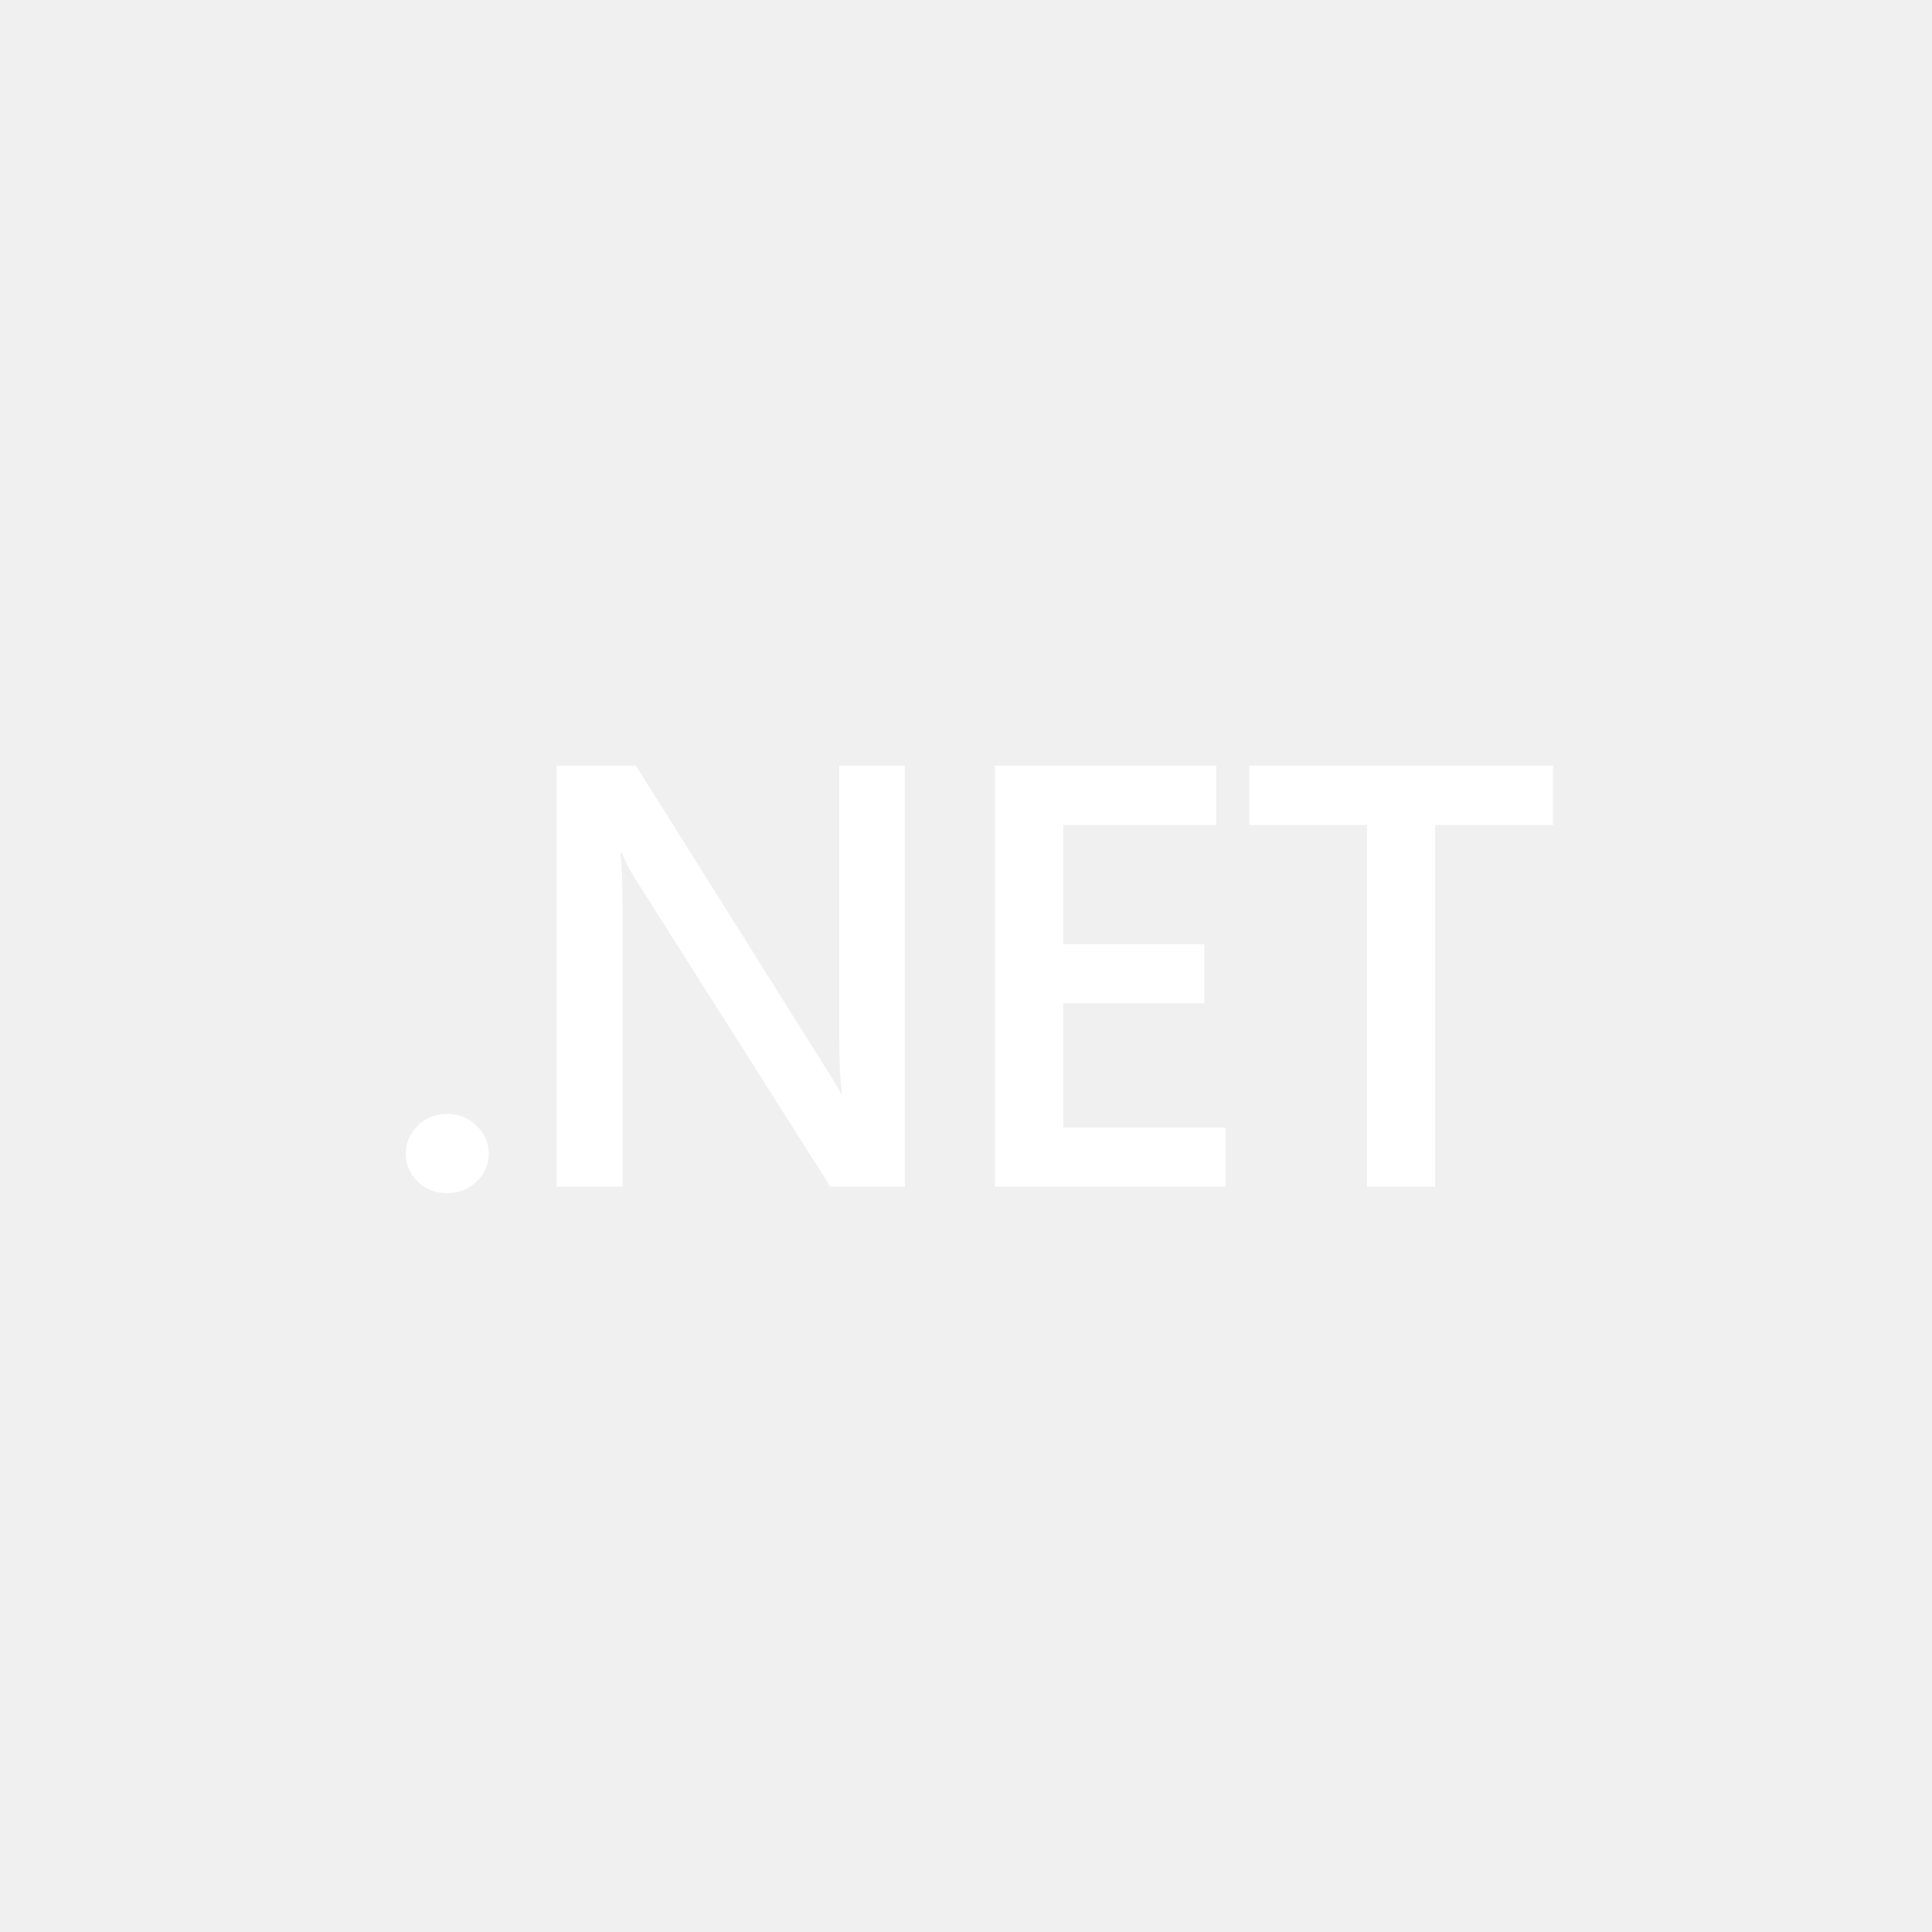
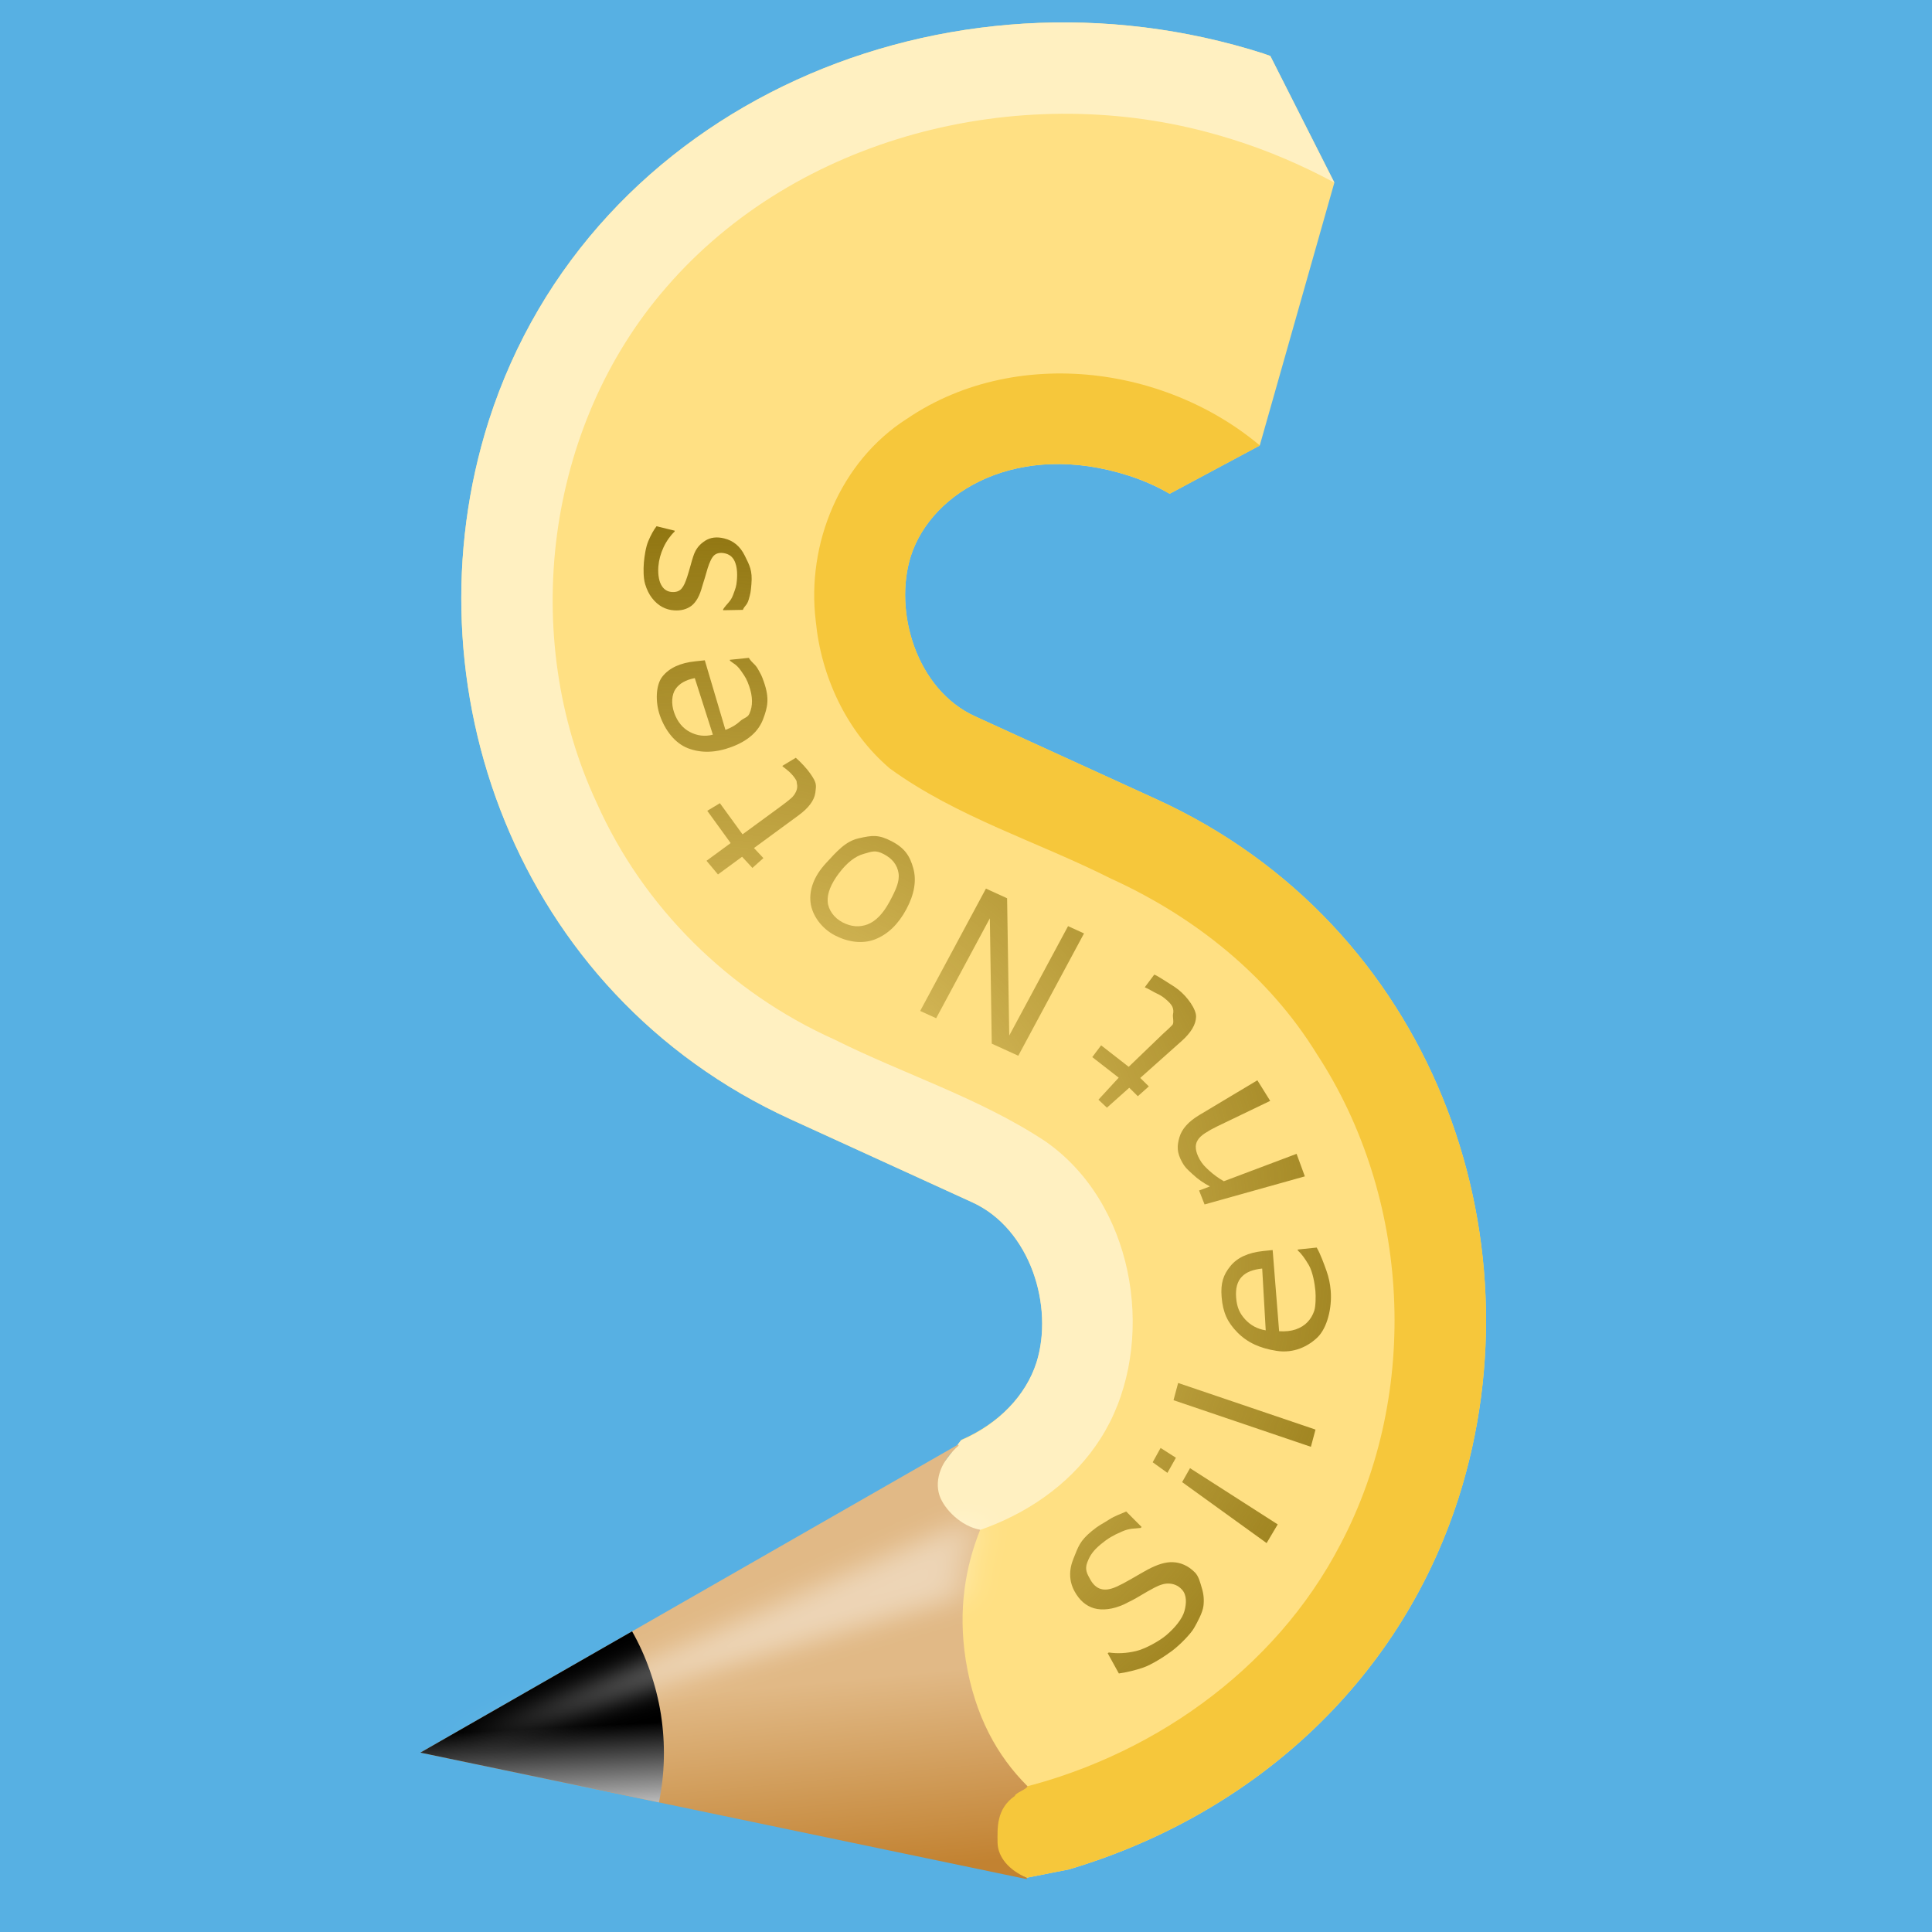
- <svg xmlns="http://www.w3.org/2000/svg" width="456" height="456" viewBox="0 0 456 456" version="1.1" xml:space="preserve" style="fill-rule:evenodd;clip-rule:evenodd;stroke-linejoin:round;stroke-miterlimit:2;">
-   <path d="m 105.5,281.609 c -2.703,0 -5.001,-0.9 -6.893,-2.702 -1.892,-1.848 -2.838,-4.042 -2.838,-6.582 0,-2.587 0.946,-4.804 2.838,-6.652 1.892,-1.848 4.19,-2.772 6.893,-2.772 2.748,0 5.068,0.924 6.96,2.772 1.937,1.848 2.906,4.064 2.906,6.652 0,2.54 -0.968,4.734 -2.906,6.582 -1.892,1.802 -4.212,2.702 -6.96,2.702 z" style="fill:#ffffff;fill-rule:nonzero;stroke-width:0.838" />
-   <path d="M 213.561,280.084 H 195.99 L 149.7,207.054 c -1.171,-1.848 -2.14,-3.765 -2.906,-5.751 h -0.406 c 0.361,2.125 0.541,6.675 0.541,13.65 v 65.132 h -15.543 v -99.36 h 18.719 l 44.737,71.298 c 1.892,2.957 3.109,4.989 3.649,6.098 h 0.27 c -0.45,-2.632 -0.676,-7.09 -0.676,-13.373 v -64.023 h 15.476 z" style="fill:#ffffff;fill-rule:nonzero;stroke-width:0.838" />
-   <path d="m 289.251,280.084 h -54.401 v -99.36 h 52.238 v 13.997 h -36.154 v 28.131 h 33.316 v 13.927 h -33.316 v 29.378 h 38.316 z" style="fill:#ffffff;fill-rule:nonzero;stroke-width:0.838" />
-   <path d="M 366.565,194.721 H 338.722 v 85.363 h -16.084 v -85.363 h -27.775 v -13.997 h 71.701 z" style="fill:#ffffff;fill-rule:nonzero;stroke-width:0.838" />
+ <svg xmlns="http://www.w3.org/2000/svg" xmlns:xlink="http://www.w3.org/1999/xlink" width="55mm" height="55mm" viewBox="0 0 55 55" version="1.1" id="svg1">
+   <defs id="defs1">
+     <linearGradient id="linearGradient4211-1">
+       <stop style="stop-color:#806600;stop-opacity:0;" offset="0" id="stop4213-2" />
+       <stop style="stop-color:#806600;stop-opacity:1;" offset="1" id="stop4215-6" />
+     </linearGradient>
+     <radialGradient xlink:href="#linearGradient4211-1" id="radialGradient1" cx="74.261" cy="205.636" fx="74.261" fy="205.636" r="15.359" gradientTransform="matrix(1.880752,-0.2535528,0.2402226,1.781874,-115.6527,-142.0961)" gradientUnits="userSpaceOnUse" />
+     <radialGradient xlink:href="#linearGradient4211-1" id="radialGradient2" cx="74.261" cy="205.636" fx="74.261" fy="205.636" r="15.359" gradientTransform="matrix(1.880752,-0.2535528,0.2402226,1.781874,-115.6527,-142.0961)" gradientUnits="userSpaceOnUse" />
+     <radialGradient xlink:href="#linearGradient4211-1" id="radialGradient4" cx="74.261" cy="205.636" fx="74.261" fy="205.636" r="15.359" gradientTransform="matrix(1.880752,-0.2535528,0.2402226,1.781874,-115.6527,-142.0961)" gradientUnits="userSpaceOnUse" />
+     <radialGradient xlink:href="#linearGradient4211-1" id="radialGradient6" cx="74.261" cy="205.636" fx="74.261" fy="205.636" r="15.359" gradientTransform="matrix(1.880752,-0.2535528,0.2402226,1.781874,-115.6527,-142.0961)" gradientUnits="userSpaceOnUse" />
+     <radialGradient xlink:href="#linearGradient4211-1" id="radialGradient8" cx="74.261" cy="205.636" fx="74.261" fy="205.636" r="15.359" gradientTransform="matrix(1.880752,-0.2535528,0.2402226,1.781874,-115.6527,-142.0961)" gradientUnits="userSpaceOnUse" />
+     <radialGradient xlink:href="#linearGradient4211-1" id="radialGradient11" cx="74.261" cy="205.636" fx="74.261" fy="205.636" r="15.359" gradientTransform="matrix(1.880752,-0.2535528,0.2402226,1.781874,-115.6527,-142.0961)" gradientUnits="userSpaceOnUse" />
+     <radialGradient xlink:href="#linearGradient4211-1" id="radialGradient12" cx="74.261" cy="205.636" fx="74.261" fy="205.636" r="15.359" gradientTransform="matrix(1.880752,-0.2535528,0.2402226,1.781874,-115.6527,-142.0961)" gradientUnits="userSpaceOnUse" />
+     <radialGradient xlink:href="#linearGradient4211-1" id="radialGradient14" cx="74.261" cy="205.636" fx="74.261" fy="205.636" r="15.359" gradientTransform="matrix(1.880752,-0.2535528,0.2402226,1.781874,-115.6527,-142.0961)" gradientUnits="userSpaceOnUse" />
+     <radialGradient xlink:href="#linearGradient4211-1" id="radialGradient16" cx="74.261" cy="205.636" fx="74.261" fy="205.636" r="15.359" gradientTransform="matrix(1.880752,-0.2535528,0.2402226,1.781874,-115.6527,-142.0961)" gradientUnits="userSpaceOnUse" />
+     <radialGradient xlink:href="#linearGradient4211-1" id="radialGradient18" cx="74.261" cy="205.636" fx="74.261" fy="205.636" r="15.359" gradientTransform="matrix(1.880752,-0.2535528,0.2402226,1.781874,-115.6527,-142.0961)" gradientUnits="userSpaceOnUse" />
+     <radialGradient xlink:href="#linearGradient4211-1" id="radialGradient20" cx="74.261" cy="205.636" fx="74.261" fy="205.636" r="15.359" gradientTransform="matrix(1.880752,-0.2535528,0.2402226,1.781874,-115.6527,-142.0961)" gradientUnits="userSpaceOnUse" />
+     <linearGradient id="linearGradient4199">
+       <stop style="stop-color:#d4d4d4;stop-opacity:1" offset="0" id="stop4201" />
+       <stop style="stop-color:#000000;stop-opacity:1" offset="1" id="stop4203" />
+     </linearGradient>
+     <radialGradient xlink:href="#linearGradient4211-1" id="radialGradient1-4" cx="74.261" cy="205.636" fx="74.261" fy="205.636" r="15.359" gradientTransform="matrix(1.880752,-0.2535528,0.2402226,1.781874,-115.6527,-142.0961)" gradientUnits="userSpaceOnUse" />
+     <radialGradient xlink:href="#linearGradient4211-1" id="radialGradient2-2" cx="74.261" cy="205.636" fx="74.261" fy="205.636" r="15.359" gradientTransform="matrix(1.880752,-0.2535528,0.2402226,1.781874,-115.6527,-142.0961)" gradientUnits="userSpaceOnUse" />
+     <radialGradient xlink:href="#linearGradient4211-1" id="radialGradient4-8" cx="74.261" cy="205.636" fx="74.261" fy="205.636" r="15.359" gradientTransform="matrix(1.880752,-0.2535528,0.2402226,1.781874,-115.6527,-142.0961)" gradientUnits="userSpaceOnUse" />
+     <radialGradient xlink:href="#linearGradient4211-1" id="radialGradient6-1" cx="74.261" cy="205.636" fx="74.261" fy="205.636" r="15.359" gradientTransform="matrix(1.880752,-0.2535528,0.2402226,1.781874,-115.6527,-142.0961)" gradientUnits="userSpaceOnUse" />
+     <radialGradient xlink:href="#linearGradient4211-1" id="radialGradient8-6" cx="74.261" cy="205.636" fx="74.261" fy="205.636" r="15.359" gradientTransform="matrix(1.880752,-0.2535528,0.2402226,1.781874,-115.6527,-142.0961)" gradientUnits="userSpaceOnUse" />
+     <radialGradient xlink:href="#linearGradient4211-1" id="radialGradient11-7" cx="74.261" cy="205.636" fx="74.261" fy="205.636" r="15.359" gradientTransform="matrix(1.880752,-0.2535528,0.2402226,1.781874,-115.6527,-142.0961)" gradientUnits="userSpaceOnUse" />
+     <radialGradient xlink:href="#linearGradient4211-1" id="radialGradient12-0" cx="74.261" cy="205.636" fx="74.261" fy="205.636" r="15.359" gradientTransform="matrix(1.880752,-0.2535528,0.2402226,1.781874,-115.6527,-142.0961)" gradientUnits="userSpaceOnUse" />
+     <radialGradient xlink:href="#linearGradient4211-1" id="radialGradient14-6" cx="74.261" cy="205.636" fx="74.261" fy="205.636" r="15.359" gradientTransform="matrix(1.880752,-0.2535528,0.2402226,1.781874,-115.6527,-142.0961)" gradientUnits="userSpaceOnUse" />
+     <radialGradient xlink:href="#linearGradient4211-1" id="radialGradient16-1" cx="74.261" cy="205.636" fx="74.261" fy="205.636" r="15.359" gradientTransform="matrix(1.880752,-0.2535528,0.2402226,1.781874,-115.6527,-142.0961)" gradientUnits="userSpaceOnUse" />
+     <radialGradient xlink:href="#linearGradient4211-1" id="radialGradient18-7" cx="74.261" cy="205.636" fx="74.261" fy="205.636" r="15.359" gradientTransform="matrix(1.880752,-0.2535528,0.2402226,1.781874,-115.6527,-142.0961)" gradientUnits="userSpaceOnUse" />
+     <radialGradient xlink:href="#linearGradient4211-1" id="radialGradient20-3" cx="74.261" cy="205.636" fx="74.261" fy="205.636" r="15.359" gradientTransform="matrix(1.880752,-0.2535528,0.2402226,1.781874,-115.6527,-142.0961)" gradientUnits="userSpaceOnUse" />
+     <linearGradient xlink:href="#linearGradient49" id="linearGradient9-3" gradientUnits="userSpaceOnUse" gradientTransform="matrix(-0.05513489,-0.1094526,0.1094526,-0.05513489,6.856432,232.4682)" x1="312.563" y1="553.906" x2="366.263" y2="557.151" />
+     <linearGradient id="linearGradient49">
+       <stop style="stop-color:#c28231;stop-opacity:1" offset="0" id="stop49" />
+       <stop style="stop-color:#e1b986;stop-opacity:1;" offset="1" id="stop48" />
+     </linearGradient>
+     <filter style="color-interpolation-filters:sRGB" id="filter4377-0-0-2" x="-0.241" width="1.482" y="-0.067" height="1.134">
+       <feGaussianBlur stdDeviation="4.228" id="feGaussianBlur4379-3-9-5" />
+     </filter>
+     <radialGradient xlink:href="#linearGradient4211-1" id="radialGradient22-8" cx="75.842" cy="207.157" fx="75.842" fy="207.157" r="15.359" gradientTransform="matrix(3.206853,-0.3080334,0.3067595,3.193591,-227.1562,-428.5927)" gradientUnits="userSpaceOnUse" />
+     <radialGradient xlink:href="#linearGradient4211-1" id="radialGradient35" gradientUnits="userSpaceOnUse" gradientTransform="matrix(1.880752,-0.2535528,0.2402226,1.781874,-115.6527,-142.0961)" cx="74.261" cy="205.636" fx="74.261" fy="205.636" r="15.359" />
+     <radialGradient xlink:href="#linearGradient4211-1" id="radialGradient36" gradientUnits="userSpaceOnUse" gradientTransform="matrix(1.880752,-0.2535528,0.2402226,1.781874,-115.6527,-142.0961)" cx="74.261" cy="205.636" fx="74.261" fy="205.636" r="15.359" />
+     <radialGradient xlink:href="#linearGradient4211-1" id="radialGradient37" gradientUnits="userSpaceOnUse" gradientTransform="matrix(1.880752,-0.2535528,0.2402226,1.781874,-115.6527,-142.0961)" cx="74.261" cy="205.636" fx="74.261" fy="205.636" r="15.359" />
+     <radialGradient xlink:href="#linearGradient4211-1" id="radialGradient38" gradientUnits="userSpaceOnUse" gradientTransform="matrix(1.880752,-0.2535528,0.2402226,1.781874,-115.6527,-142.0961)" cx="74.261" cy="205.636" fx="74.261" fy="205.636" r="15.359" />
+     <radialGradient xlink:href="#linearGradient4211-1" id="radialGradient39" gradientUnits="userSpaceOnUse" gradientTransform="matrix(1.880752,-0.2535528,0.2402226,1.781874,-115.6527,-142.0961)" cx="74.261" cy="205.636" fx="74.261" fy="205.636" r="15.359" />
+     <radialGradient xlink:href="#linearGradient4211-1" id="radialGradient40" gradientUnits="userSpaceOnUse" gradientTransform="matrix(1.880752,-0.2535528,0.2402226,1.781874,-115.6527,-142.0961)" cx="74.261" cy="205.636" fx="74.261" fy="205.636" r="15.359" />
+     <radialGradient xlink:href="#linearGradient4211-1" id="radialGradient41" gradientUnits="userSpaceOnUse" gradientTransform="matrix(1.880752,-0.2535528,0.2402226,1.781874,-115.6527,-142.0961)" cx="74.261" cy="205.636" fx="74.261" fy="205.636" r="15.359" />
+     <radialGradient xlink:href="#linearGradient4211-1" id="radialGradient42" gradientUnits="userSpaceOnUse" gradientTransform="matrix(1.880752,-0.2535528,0.2402226,1.781874,-115.6527,-142.0961)" cx="74.261" cy="205.636" fx="74.261" fy="205.636" r="15.359" />
+     <radialGradient xlink:href="#linearGradient4211-1" id="radialGradient43" gradientUnits="userSpaceOnUse" gradientTransform="matrix(1.880752,-0.2535528,0.2402226,1.781874,-115.6527,-142.0961)" cx="74.261" cy="205.636" fx="74.261" fy="205.636" r="15.359" />
+     <radialGradient xlink:href="#linearGradient4211-1" id="radialGradient44" gradientUnits="userSpaceOnUse" gradientTransform="matrix(1.880752,-0.2535528,0.2402226,1.781874,-115.6527,-142.0961)" cx="74.261" cy="205.636" fx="74.261" fy="205.636" r="15.359" />
+     <radialGradient xlink:href="#linearGradient4211-1" id="radialGradient45" gradientUnits="userSpaceOnUse" gradientTransform="matrix(1.880752,-0.2535528,0.2402226,1.781874,-115.6527,-142.0961)" cx="74.261" cy="205.636" fx="74.261" fy="205.636" r="15.359" />
+     <linearGradient xlink:href="#linearGradient4199" id="linearGradient1" gradientUnits="userSpaceOnUse" gradientTransform="matrix(-0.05513489,-0.1094526,0.1094526,-0.05513489,6.856432,232.4682)" x1="336.498" y1="485.999" x2="361.368" y2="488.617" />
+   </defs>
+   <g id="layer2">
+     <rect style="fill:#57b0e3;fill-opacity:1;stroke:none;stroke-width:0" id="rect1" width="55" height="55" x="0" y="0" />
+   </g>
+   <g id="layer1" transform="translate(-100.7027,-137.9189)" style="display:inline">
+     <g id="g49" transform="matrix(0.8008619,0.2565812,-0.2565812,0.8008619,134.8187,43.39049)">
+       <path id="path36-7" style="color:#000000;fill:#ffe083;-inkscape-stroke:none" d="m 36.96,108.099 v 5.1e-4 c -11.217,0 -21.193,8.532 -21.194,19.846 v 0.008 0.008 c 0.019,9.306 6.748,18.163 16.946,19.379 l 6.718,0.801 c 2.154,0.257 3.712,2.524 3.721,4.504 -0.002,1.155 -0.58,2.351 -1.63,3.268 l -0.003,0.023 -1.502,4.207 2.91,6.266 0.702,2.39 4.529,0.552 1.271,-0.703 h 5.17e-4 c 5.205,-3.553 8.723,-9.289 8.723,-16.007 v -0.008 -0.008 c -0.019,-9.306 -6.75,-18.163 -16.947,-19.379 l -6.719,-0.801 c -2.154,-0.257 -3.71,-2.526 -3.719,-4.506 0.004,-2.321 2.286,-4.839 6.189,-4.84 0.522,1.2e-4 1.029,0.057 1.514,0.159 l 2.405,-2.485 -0.31,-9.247 -3.373,-3.421 c -0.078,-8.1e-4 -0.156,-0.006 -0.234,-0.006 z" />
+       <path id="path37-1" style="fill:#f6c73b;fill-opacity:1" d="m 36.694,120.014 c -0.286,0.007 -0.572,0.025 -0.856,0.054 -0.284,0.029 -0.567,0.069 -0.848,0.121 -0.281,0.052 -0.559,0.115 -0.834,0.189 -0.275,0.074 -0.547,0.159 -0.814,0.256 -0.267,0.097 -0.53,0.204 -0.788,0.322 -0.258,0.119 -0.51,0.249 -0.756,0.39 -0.246,0.141 -0.486,0.292 -0.718,0.455 -0.232,0.163 -0.457,0.337 -0.673,0.522 -0.216,0.185 -0.424,0.38 -0.622,0.587 -0.198,0.207 -0.387,0.424 -0.566,0.653 -0.107,0.129 -0.208,0.261 -0.303,0.396 -0.095,0.136 -0.184,0.275 -0.268,0.417 -0.168,0.284 -0.313,0.579 -0.436,0.883 -0.123,0.304 -0.223,0.617 -0.301,0.935 -0.078,0.318 -0.134,0.642 -0.168,0.969 -0.034,0.327 -0.046,0.656 -0.037,0.984 0.009,0.329 0.041,0.657 0.094,0.982 0.053,0.325 0.127,0.647 0.222,0.962 0.096,0.315 0.212,0.624 0.35,0.923 0.093,0.215 0.195,0.428 0.307,0.636 0.112,0.208 0.233,0.411 0.364,0.609 0.13,0.198 0.27,0.391 0.419,0.577 0.148,0.186 0.305,0.366 0.47,0.538 0.165,0.172 0.338,0.337 0.519,0.492 0.181,0.156 0.37,0.303 0.567,0.441 0.196,0.137 0.4,0.265 0.611,0.382 0.211,0.117 0.429,0.223 0.654,0.317 0.334,0.11 0.671,0.206 1.01,0.289 0.339,0.084 0.68,0.156 1.023,0.219 0.343,0.063 0.688,0.117 1.034,0.165 0.346,0.048 0.693,0.089 1.041,0.128 0.696,0.076 1.394,0.139 2.09,0.209 0.697,0.071 1.392,0.15 2.08,0.259 0.384,0.045 0.767,0.102 1.148,0.172 0.381,0.07 0.759,0.151 1.135,0.246 0.375,0.095 0.748,0.202 1.115,0.322 0.368,0.12 0.731,0.253 1.089,0.399 0.358,0.146 0.71,0.305 1.055,0.477 0.346,0.172 0.684,0.358 1.015,0.557 0.331,0.199 0.655,0.411 0.969,0.637 0.314,0.226 0.619,0.466 0.915,0.719 0.282,0.229 0.556,0.467 0.82,0.715 0.265,0.248 0.52,0.504 0.767,0.769 0.247,0.265 0.484,0.539 0.712,0.82 0.228,0.281 0.447,0.569 0.656,0.865 0.209,0.295 0.408,0.597 0.598,0.905 0.189,0.308 0.369,0.623 0.538,0.943 0.169,0.32 0.328,0.646 0.476,0.976 0.149,0.33 0.287,0.665 0.414,1.004 0.127,0.339 0.244,0.682 0.349,1.028 0.105,0.346 0.2,0.696 0.283,1.048 0.083,0.352 0.155,0.707 0.215,1.063 0.06,0.357 0.109,0.715 0.146,1.075 0.037,0.36 0.061,0.721 0.074,1.083 0.013,0.361 0.013,0.723 10e-4,1.085 -0.012,0.362 -0.036,0.723 -0.073,1.084 -0.037,0.361 -0.087,0.72 -0.15,1.078 -0.051,0.299 -0.11,0.596 -0.179,0.89 -0.069,0.294 -0.147,0.585 -0.233,0.874 -0.086,0.288 -0.181,0.574 -0.284,0.856 -0.103,0.282 -0.214,0.561 -0.334,0.837 -0.119,0.275 -0.247,0.548 -0.382,0.816 -0.135,0.268 -0.277,0.532 -0.426,0.793 -0.15,0.26 -0.307,0.517 -0.47,0.769 -0.164,0.252 -0.335,0.5 -0.512,0.743 -0.177,0.243 -0.36,0.482 -0.55,0.715 -0.19,0.234 -0.386,0.462 -0.588,0.686 -0.202,0.224 -0.41,0.442 -0.623,0.655 -0.213,0.213 -0.431,0.42 -0.655,0.622 -0.224,0.202 -0.453,0.398 -0.687,0.589 -0.234,0.19 -0.471,0.374 -0.714,0.552 -0.243,0.178 -0.491,0.35 -0.742,0.515 -0.251,0.165 -0.506,0.324 -0.765,0.475 -0.342,0.208 -0.691,0.404 -1.046,0.587 -0.355,0.183 -0.715,0.354 -1.081,0.513 -0.365,0.159 -0.735,0.306 -1.11,0.44 -0.375,0.135 -0.753,0.257 -1.135,0.367 l 5.846,0.712 1.271,-0.703 c 0.274,-0.187 0.543,-0.38 0.808,-0.579 0.264,-0.199 0.524,-0.403 0.778,-0.614 0.254,-0.21 0.503,-0.427 0.747,-0.649 0.244,-0.222 0.481,-0.449 0.714,-0.682 0.232,-0.233 0.459,-0.471 0.68,-0.714 0.221,-0.243 0.435,-0.491 0.643,-0.745 0.208,-0.253 0.41,-0.512 0.606,-0.775 0.195,-0.263 0.384,-0.531 0.566,-0.804 0.182,-0.273 0.357,-0.549 0.526,-0.831 0.168,-0.282 0.329,-0.568 0.483,-0.858 0.154,-0.29 0.3,-0.585 0.439,-0.884 0.139,-0.299 0.27,-0.602 0.394,-0.909 0.123,-0.307 0.238,-0.618 0.346,-0.932 0.107,-0.315 0.207,-0.633 0.298,-0.955 0.091,-0.322 0.173,-0.648 0.246,-0.977 0.074,-0.329 0.139,-0.662 0.195,-0.997 0.056,-0.336 0.103,-0.674 0.141,-1.016 0.038,-0.342 0.067,-0.687 0.086,-1.035 0.019,-0.348 0.029,-0.699 0.029,-1.052 v -0.008 -0.008 c -6e-4,-0.291 -0.008,-0.581 -0.022,-0.871 -0.014,-0.29 -0.034,-0.579 -0.06,-0.867 -0.053,-0.576 -0.131,-1.149 -0.234,-1.717 -0.103,-0.568 -0.23,-1.13 -0.381,-1.685 -0.151,-0.555 -0.327,-1.104 -0.525,-1.643 -0.198,-0.54 -0.419,-1.07 -0.663,-1.591 -0.244,-0.52 -0.51,-1.03 -0.797,-1.527 -0.287,-0.497 -0.596,-0.983 -0.926,-1.454 -0.329,-0.471 -0.679,-0.928 -1.049,-1.369 -0.185,-0.221 -0.375,-0.437 -0.57,-0.65 -0.195,-0.212 -0.394,-0.421 -0.599,-0.625 -0.204,-0.204 -0.414,-0.403 -0.628,-0.598 -0.214,-0.195 -0.432,-0.385 -0.655,-0.571 -0.223,-0.185 -0.451,-0.366 -0.683,-0.542 -0.232,-0.176 -0.469,-0.346 -0.71,-0.512 -0.241,-0.165 -0.487,-0.326 -0.736,-0.48 -0.25,-0.155 -0.504,-0.303 -0.762,-0.446 -0.258,-0.143 -0.521,-0.281 -0.787,-0.413 -0.266,-0.132 -0.537,-0.258 -0.811,-0.377 -0.274,-0.12 -0.553,-0.233 -0.835,-0.34 -0.282,-0.107 -0.569,-0.208 -0.859,-0.302 -0.29,-0.094 -0.584,-0.182 -0.881,-0.263 -0.297,-0.081 -0.599,-0.155 -0.903,-0.222 -0.305,-0.067 -0.613,-0.127 -0.925,-0.179 -0.312,-0.053 -0.627,-0.098 -0.946,-0.136 l -6.719,-0.801 c -0.135,-0.016 -0.267,-0.04 -0.396,-0.071 -0.13,-0.031 -0.257,-0.07 -0.381,-0.115 -0.124,-0.045 -0.246,-0.097 -0.364,-0.156 -0.119,-0.058 -0.234,-0.122 -0.346,-0.192 -0.224,-0.14 -0.436,-0.302 -0.633,-0.483 -0.196,-0.18 -0.378,-0.378 -0.543,-0.59 -0.165,-0.212 -0.313,-0.437 -0.442,-0.671 -0.129,-0.234 -0.24,-0.477 -0.331,-0.725 -0.09,-0.248 -0.161,-0.499 -0.208,-0.751 -0.048,-0.252 -0.073,-0.504 -0.074,-0.751 2.56e-4,-0.145 0.009,-0.291 0.027,-0.437 0.018,-0.146 0.044,-0.292 0.08,-0.437 0.035,-0.145 0.079,-0.291 0.131,-0.435 0.052,-0.144 0.113,-0.286 0.182,-0.427 0.069,-0.141 0.146,-0.279 0.231,-0.415 0.085,-0.136 0.179,-0.27 0.28,-0.4 0.101,-0.13 0.21,-0.258 0.327,-0.381 0.117,-0.123 0.242,-0.243 0.374,-0.358 0.132,-0.115 0.273,-0.225 0.42,-0.331 0.147,-0.105 0.302,-0.205 0.465,-0.299 0.162,-0.094 0.331,-0.183 0.508,-0.265 0.177,-0.082 0.361,-0.157 0.551,-0.225 0.191,-0.068 0.388,-0.129 0.593,-0.182 0.205,-0.053 0.416,-0.098 0.634,-0.135 0.218,-0.037 0.443,-0.065 0.674,-0.084 0.231,-0.019 0.469,-0.028 0.713,-0.028 0.29,6e-5 0.576,0.017 0.856,0.05 0.223,0.026 0.438,0.069 0.653,0.114 l 2.41,-2.49 c -0.263,-0.108 -0.531,-0.204 -0.803,-0.289 -0.272,-0.085 -0.548,-0.158 -0.826,-0.22 -0.278,-0.062 -0.559,-0.112 -0.842,-0.151 -0.283,-0.039 -0.568,-0.067 -0.853,-0.083 -0.285,-0.016 -0.571,-0.021 -0.857,-0.015 z" />
+       <path id="path38-0" style="font-variation-settings:normal;vector-effect:none;fill:#fff0c1;fill-opacity:1;stroke-width:1;stroke-linecap:butt;stroke-linejoin:miter;stroke-miterlimit:4;stroke-dasharray:none;stroke-dashoffset:0;stroke-opacity:1;-inkscape-stroke:none;stop-color:#000000" d="m 36.96,108.099 c -0.351,0 -0.7,0.008 -1.047,0.025 -0.348,0.017 -0.695,0.041 -1.039,0.074 -0.345,0.033 -0.688,0.073 -1.028,0.121 -0.341,0.048 -0.679,0.105 -1.016,0.168 -0.337,0.064 -0.671,0.136 -1.003,0.214 -0.332,0.079 -0.661,0.165 -0.988,0.259 -0.326,0.094 -0.65,0.195 -0.97,0.303 -0.32,0.108 -0.638,0.223 -0.952,0.345 -0.314,0.122 -0.625,0.251 -0.932,0.387 -0.307,0.136 -0.611,0.278 -0.911,0.427 -0.3,0.149 -0.595,0.305 -0.887,0.467 -0.292,0.162 -0.579,0.331 -0.862,0.505 -0.283,0.175 -0.562,0.356 -0.836,0.543 -0.274,0.187 -0.543,0.38 -0.808,0.579 -0.264,0.199 -0.524,0.403 -0.778,0.614 -0.254,0.21 -0.503,0.427 -0.747,0.649 -0.244,0.222 -0.481,0.449 -0.714,0.682 -0.232,0.233 -0.459,0.471 -0.68,0.714 -0.221,0.243 -0.435,0.491 -0.643,0.745 -0.208,0.253 -0.41,0.512 -0.606,0.775 -0.195,0.263 -0.384,0.531 -0.566,0.804 -0.182,0.273 -0.357,0.549 -0.526,0.831 -0.168,0.282 -0.329,0.568 -0.483,0.858 -0.154,0.29 -0.3,0.585 -0.439,0.884 -0.139,0.299 -0.27,0.602 -0.394,0.909 -0.123,0.307 -0.238,0.618 -0.346,0.932 -0.107,0.315 -0.207,0.633 -0.298,0.955 -0.091,0.322 -0.173,0.648 -0.246,0.977 -0.074,0.329 -0.139,0.662 -0.195,0.997 -0.056,0.336 -0.103,0.674 -0.141,1.016 -0.038,0.342 -0.067,0.687 -0.086,1.035 -0.019,0.348 -0.029,0.699 -0.029,1.052 v 0.008 0.008 c 5.96e-4,0.291 0.008,0.581 0.022,0.871 0.014,0.29 0.034,0.579 0.06,0.867 0.053,0.576 0.131,1.149 0.234,1.717 0.103,0.568 0.23,1.13 0.381,1.685 0.151,0.555 0.327,1.104 0.525,1.643 0.198,0.54 0.419,1.07 0.662,1.591 0.244,0.52 0.51,1.03 0.797,1.527 0.287,0.497 0.596,0.983 0.925,1.454 0.329,0.471 0.68,0.928 1.05,1.369 0.185,0.221 0.375,0.437 0.569,0.65 0.195,0.212 0.394,0.421 0.599,0.625 0.204,0.204 0.413,0.404 0.627,0.598 0.214,0.195 0.433,0.385 0.656,0.571 0.223,0.185 0.451,0.366 0.683,0.542 0.232,0.176 0.468,0.346 0.71,0.512 0.241,0.165 0.487,0.326 0.736,0.48 0.25,0.155 0.504,0.303 0.762,0.446 0.258,0.143 0.521,0.281 0.787,0.413 0.266,0.132 0.537,0.258 0.811,0.377 0.274,0.12 0.553,0.233 0.835,0.34 0.282,0.107 0.568,0.208 0.858,0.302 0.29,0.094 0.584,0.182 0.882,0.263 0.297,0.081 0.599,0.155 0.903,0.222 0.305,0.067 0.613,0.127 0.924,0.179 0.312,0.053 0.628,0.098 0.946,0.136 l 6.718,0.801 c 0.135,0.016 0.267,0.04 0.397,0.071 0.13,0.031 0.257,0.07 0.381,0.115 0.124,0.045 0.246,0.097 0.364,0.155 0.119,0.058 0.234,0.123 0.346,0.193 0.225,0.14 0.436,0.302 0.633,0.482 0.197,0.18 0.379,0.378 0.544,0.59 0.165,0.212 0.313,0.437 0.442,0.671 0.13,0.234 0.241,0.477 0.331,0.725 0.09,0.247 0.161,0.5 0.208,0.752 0.048,0.252 0.073,0.504 0.074,0.751 -2.6e-4,0.145 -0.01,0.291 -0.027,0.437 -0.018,0.146 -0.044,0.292 -0.08,0.438 -0.035,0.146 -0.079,0.29 -0.131,0.434 -0.052,0.144 -0.113,0.286 -0.182,0.427 -0.069,0.141 -0.146,0.28 -0.231,0.416 -0.085,0.136 -0.179,0.27 -0.28,0.4 -0.101,0.131 -0.21,0.257 -0.327,0.381 -0.117,0.123 -0.242,0.243 -0.374,0.358 l -1.502,4.207 c 0.196,-0.057 0.392,-0.121 0.585,-0.192 0.193,-0.07 0.385,-0.147 0.574,-0.23 0.189,-0.083 0.376,-0.172 0.56,-0.268 0.184,-0.095 0.365,-0.196 0.542,-0.303 0.177,-0.107 0.351,-0.22 0.521,-0.338 0.17,-0.118 0.336,-0.242 0.497,-0.372 0.161,-0.129 0.318,-0.264 0.469,-0.404 0.152,-0.14 0.298,-0.284 0.439,-0.434 0.141,-0.15 0.276,-0.304 0.405,-0.464 0.129,-0.159 0.251,-0.323 0.367,-0.491 0.116,-0.168 0.225,-0.341 0.327,-0.518 0.102,-0.177 0.196,-0.358 0.282,-0.544 0.086,-0.185 0.165,-0.374 0.235,-0.567 0.07,-0.193 0.132,-0.39 0.184,-0.59 0.053,-0.2 0.096,-0.405 0.13,-0.612 0.034,-0.211 0.057,-0.424 0.071,-0.638 0.014,-0.214 0.017,-0.43 0.011,-0.647 -0.006,-0.217 -0.021,-0.434 -0.046,-0.651 -0.025,-0.217 -0.059,-0.433 -0.102,-0.649 -0.043,-0.216 -0.095,-0.43 -0.156,-0.643 -0.061,-0.213 -0.13,-0.423 -0.208,-0.631 -0.078,-0.208 -0.164,-0.413 -0.258,-0.614 -0.094,-0.201 -0.196,-0.399 -0.306,-0.592 -0.11,-0.193 -0.228,-0.382 -0.353,-0.565 -0.125,-0.183 -0.259,-0.361 -0.398,-0.533 -0.14,-0.172 -0.287,-0.337 -0.441,-0.495 -0.154,-0.158 -0.315,-0.31 -0.482,-0.453 -0.167,-0.143 -0.341,-0.279 -0.521,-0.405 -0.18,-0.127 -0.367,-0.244 -0.559,-0.352 -0.192,-0.108 -0.39,-0.207 -0.594,-0.295 -0.204,-0.088 -0.414,-0.166 -0.628,-0.232 -0.321,-0.091 -0.644,-0.17 -0.968,-0.239 -0.324,-0.07 -0.65,-0.13 -0.977,-0.183 -0.653,-0.106 -1.311,-0.184 -1.971,-0.252 -0.66,-0.068 -1.321,-0.126 -1.981,-0.192 -0.66,-0.066 -1.32,-0.141 -1.976,-0.242 -0.482,-0.054 -0.961,-0.13 -1.435,-0.228 -0.474,-0.098 -0.943,-0.216 -1.406,-0.356 -0.463,-0.14 -0.919,-0.3 -1.368,-0.481 -0.448,-0.18 -0.889,-0.381 -1.319,-0.6 -0.43,-0.22 -0.851,-0.459 -1.259,-0.716 -0.409,-0.258 -0.806,-0.533 -1.189,-0.827 -0.384,-0.294 -0.754,-0.606 -1.108,-0.935 -0.355,-0.329 -0.695,-0.675 -1.018,-1.037 -0.264,-0.285 -0.516,-0.58 -0.757,-0.883 -0.241,-0.303 -0.47,-0.616 -0.688,-0.936 -0.218,-0.32 -0.423,-0.648 -0.617,-0.983 -0.194,-0.335 -0.376,-0.677 -0.545,-1.025 -0.17,-0.348 -0.327,-0.702 -0.472,-1.061 -0.145,-0.359 -0.278,-0.723 -0.398,-1.091 -0.12,-0.368 -0.227,-0.741 -0.322,-1.116 -0.095,-0.376 -0.176,-0.754 -0.245,-1.135 -0.069,-0.381 -0.124,-0.765 -0.166,-1.149 -0.042,-0.385 -0.071,-0.771 -0.087,-1.157 -0.016,-0.386 -0.018,-0.773 -0.006,-1.16 0.012,-0.386 0.037,-0.773 0.076,-1.157 0.039,-0.384 0.093,-0.768 0.16,-1.148 0.067,-0.381 0.149,-0.759 0.245,-1.134 0.096,-0.375 0.206,-0.747 0.331,-1.114 0.125,-0.367 0.264,-0.731 0.419,-1.089 0.165,-0.388 0.346,-0.768 0.541,-1.139 0.195,-0.371 0.404,-0.733 0.627,-1.086 0.223,-0.353 0.458,-0.697 0.707,-1.031 0.248,-0.334 0.509,-0.659 0.782,-0.973 0.273,-0.315 0.556,-0.619 0.851,-0.913 0.295,-0.294 0.6,-0.578 0.915,-0.851 0.315,-0.273 0.64,-0.535 0.973,-0.787 0.333,-0.251 0.675,-0.491 1.025,-0.72 0.35,-0.229 0.708,-0.445 1.073,-0.651 0.365,-0.205 0.736,-0.399 1.114,-0.58 0.378,-0.181 0.761,-0.35 1.15,-0.506 0.389,-0.156 0.782,-0.299 1.18,-0.43 0.398,-0.13 0.799,-0.248 1.204,-0.352 0.405,-0.104 0.813,-0.195 1.223,-0.272 0.41,-0.077 0.823,-0.14 1.237,-0.189 0.414,-0.049 0.829,-0.084 1.244,-0.104 0.308,-0.016 0.616,-0.024 0.924,-0.025 0.308,-9.7e-4 0.617,0.005 0.926,0.019 0.308,0.014 0.616,0.035 0.923,0.064 0.307,0.029 0.614,0.064 0.92,0.107 0.306,0.043 0.611,0.093 0.914,0.151 l -3.372,-3.42 c -0.079,-8.1e-4 -0.157,-0.007 -0.235,-0.007 z" />
+       <path id="path4348-0-3-4" style="fill:url(#linearGradient9-3);fill-opacity:1;fill-rule:evenodd;stroke:none;stroke-width:0.118px;stroke-linecap:butt;stroke-linejoin:miter;stroke-opacity:1" d="m 41.471,156.095 c -4.718,5.162 -9.437,10.325 -14.155,15.487 6.952,-0.728 13.903,-1.457 20.855,-2.185 0,0 -0.013,-0.043 -0.013,-0.045 -0.657,-0.059 -1.142,-0.365 -1.303,-0.821 -0.157,-0.478 -0.397,-1.078 0.073,-1.695 -0.029,-0.089 0.334,-0.352 0.304,-0.443 -1.272,-0.654 -2.418,-1.707 -3.291,-3.427 -0.773,-1.539 -0.976,-3 -0.881,-4.351 -0.641,0.087 -1.374,-0.285 -1.671,-0.693 -0.332,-0.466 -0.291,-1.148 0.106,-1.794 -9.36e-4,-0.001 -0.024,-0.032 -0.024,-0.032 z" />
+       <path style="fill:url(#linearGradient1);fill-opacity:1;fill-rule:evenodd;stroke:none;stroke-width:0.118px;stroke-linecap:butt;stroke-linejoin:miter;stroke-opacity:1" d="m 27.316,171.582 c 2.735,-0.287 5.47,-0.573 8.204,-0.86 -0.104,-0.98 -0.394,-1.957 -0.848,-2.864 -0.456,-0.899 -1.064,-1.708 -1.784,-2.373 -1.857,2.032 -3.715,4.064 -5.572,6.096 z" id="path4392-3-8-1" />
+       <path id="path4235-4-6-9" style="opacity:0.4;fill:#ffffff;fill-rule:evenodd;stroke:none;stroke-width:1px;stroke-linecap:butt;stroke-linejoin:miter;stroke-opacity:1;filter:url(#filter4377-0-0-2)" d="m 317.935,600.893 42.065,-148.528 c -6.645,47.953 -13.291,95.902 -19.936,143.854 a 53.881,27.435 0 0 0 -20.923,7.102 14.139,18.822 11.542 0 0 -1.205,-2.428 z" transform="matrix(0.05146817,0.1021735,0.1094526,-0.05513489,-39.58265,159.0869)" />
+       <g id="g9293-7" style="fill:url(#radialGradient22-8)" transform="translate(-41.96912,-53.61443)">
+         <path d="m 92.392,211.387 c 0.163,0.084 0.278,0.276 0.393,0.445 0.116,0.167 0.193,0.352 0.23,0.554 0.039,0.221 -0.024,0.554 -0.074,0.795 -0.049,0.239 -0.29,0.71 -0.476,0.972 -0.2,0.281 -0.52,0.656 -0.742,0.825 -0.221,0.168 -0.467,0.318 -0.739,0.452 l -0.569,-0.537 0.029,-0.035 c 0.298,-0.05 0.588,-0.16 0.868,-0.331 0.28,-0.17 0.644,-0.566 0.793,-0.801 0.212,-0.332 0.363,-0.718 0.349,-0.988 -0.012,-0.272 -0.089,-0.539 -0.298,-0.661 -0.18,-0.106 -0.353,-0.099 -0.487,-0.062 -0.134,0.035 -0.276,0.13 -0.426,0.284 -0.115,0.117 -0.249,0.261 -0.373,0.404 -0.122,0.141 -0.272,0.295 -0.426,0.439 -0.314,0.29 -0.643,0.43 -0.928,0.443 -0.286,0.009 -0.553,-0.104 -0.803,-0.34 -0.286,-0.27 -0.412,-0.621 -0.378,-1.053 0.032,-0.434 0.022,-0.627 0.302,-1.066 0.181,-0.284 0.248,-0.319 0.428,-0.538 0.18,-0.219 0.314,-0.299 0.483,-0.455 l 0.656,0.339 -0.018,0.041 c -0.208,0.098 -0.345,0.111 -0.575,0.316 -0.23,0.201 -0.374,0.357 -0.541,0.618 -0.183,0.288 -0.238,0.477 -0.251,0.734 -0.011,0.255 0.113,0.364 0.272,0.514 0.142,0.134 0.287,0.2 0.433,0.198 0.147,-0.003 0.296,-0.064 0.492,-0.238 0.102,-0.093 0.23,-0.22 0.4,-0.408 0.17,-0.188 0.306,-0.34 0.43,-0.469 0.253,-0.258 0.488,-0.427 0.73,-0.493 0.242,-0.067 0.517,-0.053 0.816,0.102 z" style="font-size:52.136px;line-height:1.25;letter-spacing:0px;word-spacing:0px;fill:url(#radialGradient35);stroke-width:0.125px" id="path4201-7" />
+         <path d="m 90.596,207.887 -0.118,0.575 -0.585,-0.19 0.108,-0.543 z m 3.97,1.097 -0.165,0.717 -3.353,-1.093 0.11,-0.531 z" style="font-size:52.136px;line-height:1.25;letter-spacing:0px;word-spacing:0px;fill:url(#radialGradient36);stroke-width:0.125px" id="path3180-3" />
+         <path d="m 94.805,205.537 0.029,0.603 -4.91,-0.084 -0.029,-0.603 z" style="font-size:52.136px;line-height:1.25;letter-spacing:0px;word-spacing:0px;fill:url(#radialGradient37);stroke-width:0.125px" id="path8598-5" />
+         <path d="m 91.569,200.192 1.047,2.55 c 0.21,-0.053 0.384,-0.13 0.521,-0.233 0.135,-0.102 0.235,-0.22 0.3,-0.355 0.064,-0.131 0.098,-0.275 0.1,-0.432 0.002,-0.159 -0.094,-0.478 -0.165,-0.648 -0.094,-0.225 -0.283,-0.591 -0.483,-0.772 -0.203,-0.181 -0.371,-0.3 -0.504,-0.356 l -0.015,-0.029 0.593,-0.26 c 0.171,0.147 0.425,0.477 0.56,0.654 0.135,0.178 0.247,0.374 0.337,0.59 0.228,0.55 0.267,1.236 0.062,1.631 -0.207,0.395 -0.601,0.776 -1.177,0.868 -0.569,0.091 -1.033,0.035 -1.459,-0.187 -0.426,-0.224 -0.674,-0.492 -0.875,-0.975 -0.186,-0.447 -0.173,-0.747 -0.039,-1.09 0.133,-0.346 0.434,-0.621 0.902,-0.827 z m -0.146,0.704 c -0.284,0.127 -0.469,0.268 -0.57,0.47 -0.101,0.199 -0.09,0.447 0.033,0.744 0.124,0.299 0.273,0.464 0.514,0.602 0.24,0.136 0.498,0.183 0.775,0.14 z" style="font-size:52.136px;line-height:1.25;letter-spacing:0px;word-spacing:0px;fill:url(#radialGradient38);stroke-width:0.125px" id="path1240-0" />
+         <path d="m 89.323,194.877 0.626,0.531 -1.457,1.381 c -0.118,0.112 -0.22,0.222 -0.309,0.332 -0.09,0.112 -0.145,0.213 -0.165,0.303 -0.025,0.097 -0.016,0.194 0.028,0.292 0.042,0.098 0.121,0.202 0.239,0.312 0.121,0.112 0.229,0.172 0.412,0.256 0.183,0.084 0.379,0.149 0.587,0.194 l 2.063,-1.635 0.499,0.641 -2.943,1.941 -0.32,-0.393 0.307,-0.243 c -0.247,-0.044 -0.471,-0.114 -0.674,-0.21 -0.203,-0.096 -0.311,-0.134 -0.466,-0.278 -0.284,-0.264 -0.342,-0.479 -0.351,-0.775 -0.01,-0.297 0.128,-0.607 0.413,-0.931 z" style="font-size:52.136px;line-height:1.25;letter-spacing:0px;word-spacing:0px;fill:url(#radialGradient39);stroke-width:0.125px" id="path5484-9" />
+         <path d="m 84.908,192.535 c 0.119,0.003 0.47,0.107 0.604,0.139 0.132,0.031 0.246,0.065 0.344,0.103 0.341,0.132 0.764,0.435 0.836,0.688 0.072,0.253 -6e-4,0.563 -0.217,0.931 l -0.952,1.615 0.364,0.184 -0.253,0.43 -0.364,-0.184 -0.514,0.873 -0.356,-0.17 0.426,-0.919 -1.065,-0.39 0.164,-0.471 1.111,0.408 0.764,-1.417 c 0.094,-0.159 0.164,-0.287 0.21,-0.381 0.045,-0.092 -0.077,-0.254 -0.088,-0.354 -0.008,-0.094 -0.042,-0.173 -0.101,-0.239 -0.062,-0.065 -0.172,-0.127 -0.33,-0.188 -0.092,-0.036 -0.193,-0.061 -0.305,-0.075 -0.112,-0.012 -0.37,-0.076 -0.422,-0.071 l -0.031,-0.008 z" style="font-size:52.136px;line-height:1.25;letter-spacing:0px;word-spacing:0px;fill:url(#radialGradient40);stroke-width:0.125px" id="path5006-6" />
+         <path d="m 78.593,191.501 0.782,0.093 1.487,4.404 0.766,-4.135 0.59,0.07 -0.856,4.622 -0.98,-0.116 -1.356,-4.02 -0.699,3.775 -0.59,-0.07 z" style="font-size:52.136px;line-height:1.25;letter-spacing:0px;word-spacing:0px;fill:url(#radialGradient41);stroke-width:0.125px" id="path8440-0" />
+         <path d="m 73.164,192.353 c 0.242,-0.521 0.413,-0.927 0.811,-1.161 0.398,-0.234 0.591,-0.329 1.087,-0.244 0.5,0.085 0.745,0.29 0.982,0.652 0.235,0.362 0.3,0.826 0.196,1.391 -0.105,0.565 -0.335,0.993 -0.691,1.285 -0.359,0.294 -0.847,0.377 -1.347,0.292 -0.496,-0.085 -0.94,-0.411 -1.119,-0.807 -0.18,-0.394 -0.16,-0.887 0.082,-1.408 z m 0.532,0.17 c -0.15,0.431 -0.173,0.775 -0.07,1.032 0.102,0.26 0.376,0.461 0.694,0.515 0.323,0.055 0.6,-0.01 0.831,-0.197 0.228,-0.184 0.387,-0.507 0.47,-0.956 0.081,-0.434 0.121,-0.758 -0.005,-1.012 -0.127,-0.252 -0.351,-0.405 -0.671,-0.46 -0.317,-0.054 -0.401,0.033 -0.65,0.198 -0.252,0.165 -0.451,0.458 -0.598,0.88 z" style="font-size:52.136px;line-height:1.25;letter-spacing:0px;word-spacing:0px;fill:url(#radialGradient42);stroke-width:0.125px" id="path3934-7" />
+         <path d="m 71.112,189.247 c 0.109,0.047 0.224,0.105 0.343,0.173 0.118,0.067 0.218,0.132 0.301,0.197 0.29,0.223 0.299,0.291 0.346,0.549 0.047,0.259 -0.054,0.561 -0.305,0.906 l -1.101,1.517 0.408,0.227 -0.253,0.43 -0.448,-0.253 -0.595,0.819 -0.51,-0.322 0.595,-0.82 -1.087,-0.799 0.329,-0.375 1.051,0.77 0.944,-1.299 c 0.109,-0.15 0.191,-0.27 0.245,-0.36 0.054,-0.087 0.085,-0.182 0.095,-0.283 0.01,-0.093 -0.008,-0.177 -0.054,-0.253 -0.048,-0.075 0.007,-0.056 -0.127,-0.16 -0.078,-0.06 -0.169,-0.112 -0.271,-0.157 -0.104,-0.043 -0.181,-0.072 -0.231,-0.087 l -0.025,-0.019 z" style="font-size:52.136px;line-height:1.25;letter-spacing:0px;word-spacing:0px;fill:url(#radialGradient43);stroke-width:0.125px" id="path5472-7" />
+         <path d="m 67.172,187.045 1.384,2.031 c 0.17,-0.135 0.296,-0.277 0.379,-0.427 0.081,-0.148 0.21,-0.194 0.226,-0.343 0.017,-0.144 9e-4,-0.291 -0.049,-0.44 -0.051,-0.151 -0.132,-0.3 -0.243,-0.447 -0.147,-0.194 -0.211,-0.25 -0.426,-0.413 -0.217,-0.164 -0.322,-0.151 -0.455,-0.207 l -0.015,-0.028 0.593,-0.26 c 0.171,0.147 0.252,0.12 0.415,0.272 0.163,0.153 0.176,0.16 0.317,0.346 0.359,0.475 0.384,0.773 0.361,1.217 -0.025,0.445 -0.266,0.849 -0.723,1.211 -0.452,0.358 -0.918,0.523 -1.397,0.497 -0.481,-0.028 -0.927,-0.347 -1.243,-0.764 -0.292,-0.386 -0.455,-0.945 -0.321,-1.289 0.133,-0.345 0.434,-0.621 0.902,-0.826 z m -0.139,0.677 c -0.273,0.15 -0.441,0.333 -0.507,0.549 -0.066,0.213 0.003,0.519 0.197,0.776 0.195,0.257 0.429,0.412 0.702,0.462 0.271,0.049 0.54,0.002 0.775,-0.151 z" style="font-size:52.136px;line-height:1.25;letter-spacing:0px;word-spacing:0px;fill:url(#radialGradient44);stroke-width:0.125px" id="path7418-2" />
+         <path d="m 66.537,182.915 c 0.321,-0.024 0.603,0.092 0.846,0.347 0.242,0.252 0.402,0.39 0.505,0.847 0.059,0.259 0.064,0.289 0.072,0.516 0.006,0.225 -0.07,0.239 -0.082,0.401 l -0.63,0.215 -0.012,-0.029 c 0.06,-0.222 0.163,-0.322 0.173,-0.565 0.009,-0.242 0.02,-0.3 -0.028,-0.509 -0.059,-0.259 -0.146,-0.455 -0.263,-0.587 -0.116,-0.133 -0.264,-0.185 -0.443,-0.157 -0.137,0.022 -0.232,0.079 -0.285,0.169 -0.053,0.091 -0.078,0.253 -0.077,0.487 2e-4,0.086 0.003,0.199 0.009,0.339 0.005,0.138 -0.003,0.192 0.003,0.307 0.016,0.32 -0.032,0.562 -0.145,0.727 -0.115,0.163 -0.285,0.272 -0.51,0.328 -0.141,0.036 -0.283,0.04 -0.425,0.014 -0.143,-0.028 -0.283,-0.089 -0.419,-0.183 -0.132,-0.09 -0.254,-0.216 -0.365,-0.378 -0.114,-0.163 -0.212,-0.458 -0.263,-0.682 -0.047,-0.209 -0.1,-0.522 -0.078,-0.742 0.02,-0.222 0.057,-0.408 0.111,-0.558 l 0.633,-0.045 0.004,0.031 c -0.09,0.161 -0.168,0.4 -0.194,0.627 -0.028,0.228 -0.018,0.445 0.029,0.652 0.049,0.215 0.147,0.444 0.275,0.568 0.126,0.125 0.268,0.168 0.428,0.128 0.141,-0.035 0.233,-0.105 0.277,-0.211 0.044,-0.104 0.058,-0.234 0.059,-0.438 2e-4,-0.112 -0.002,-0.237 -0.008,-0.375 -0.006,-0.14 -0.009,-0.256 -0.008,-0.349 1e-4,-0.284 0.092,-0.463 0.224,-0.625 0.135,-0.162 0.33,-0.252 0.586,-0.27 z" style="font-size:52.136px;line-height:1.25;letter-spacing:0px;word-spacing:0px;fill:url(#radialGradient45);stroke-width:0.125px" id="path6654-2" />
+       </g>
+     </g>
+   </g>
</svg>
